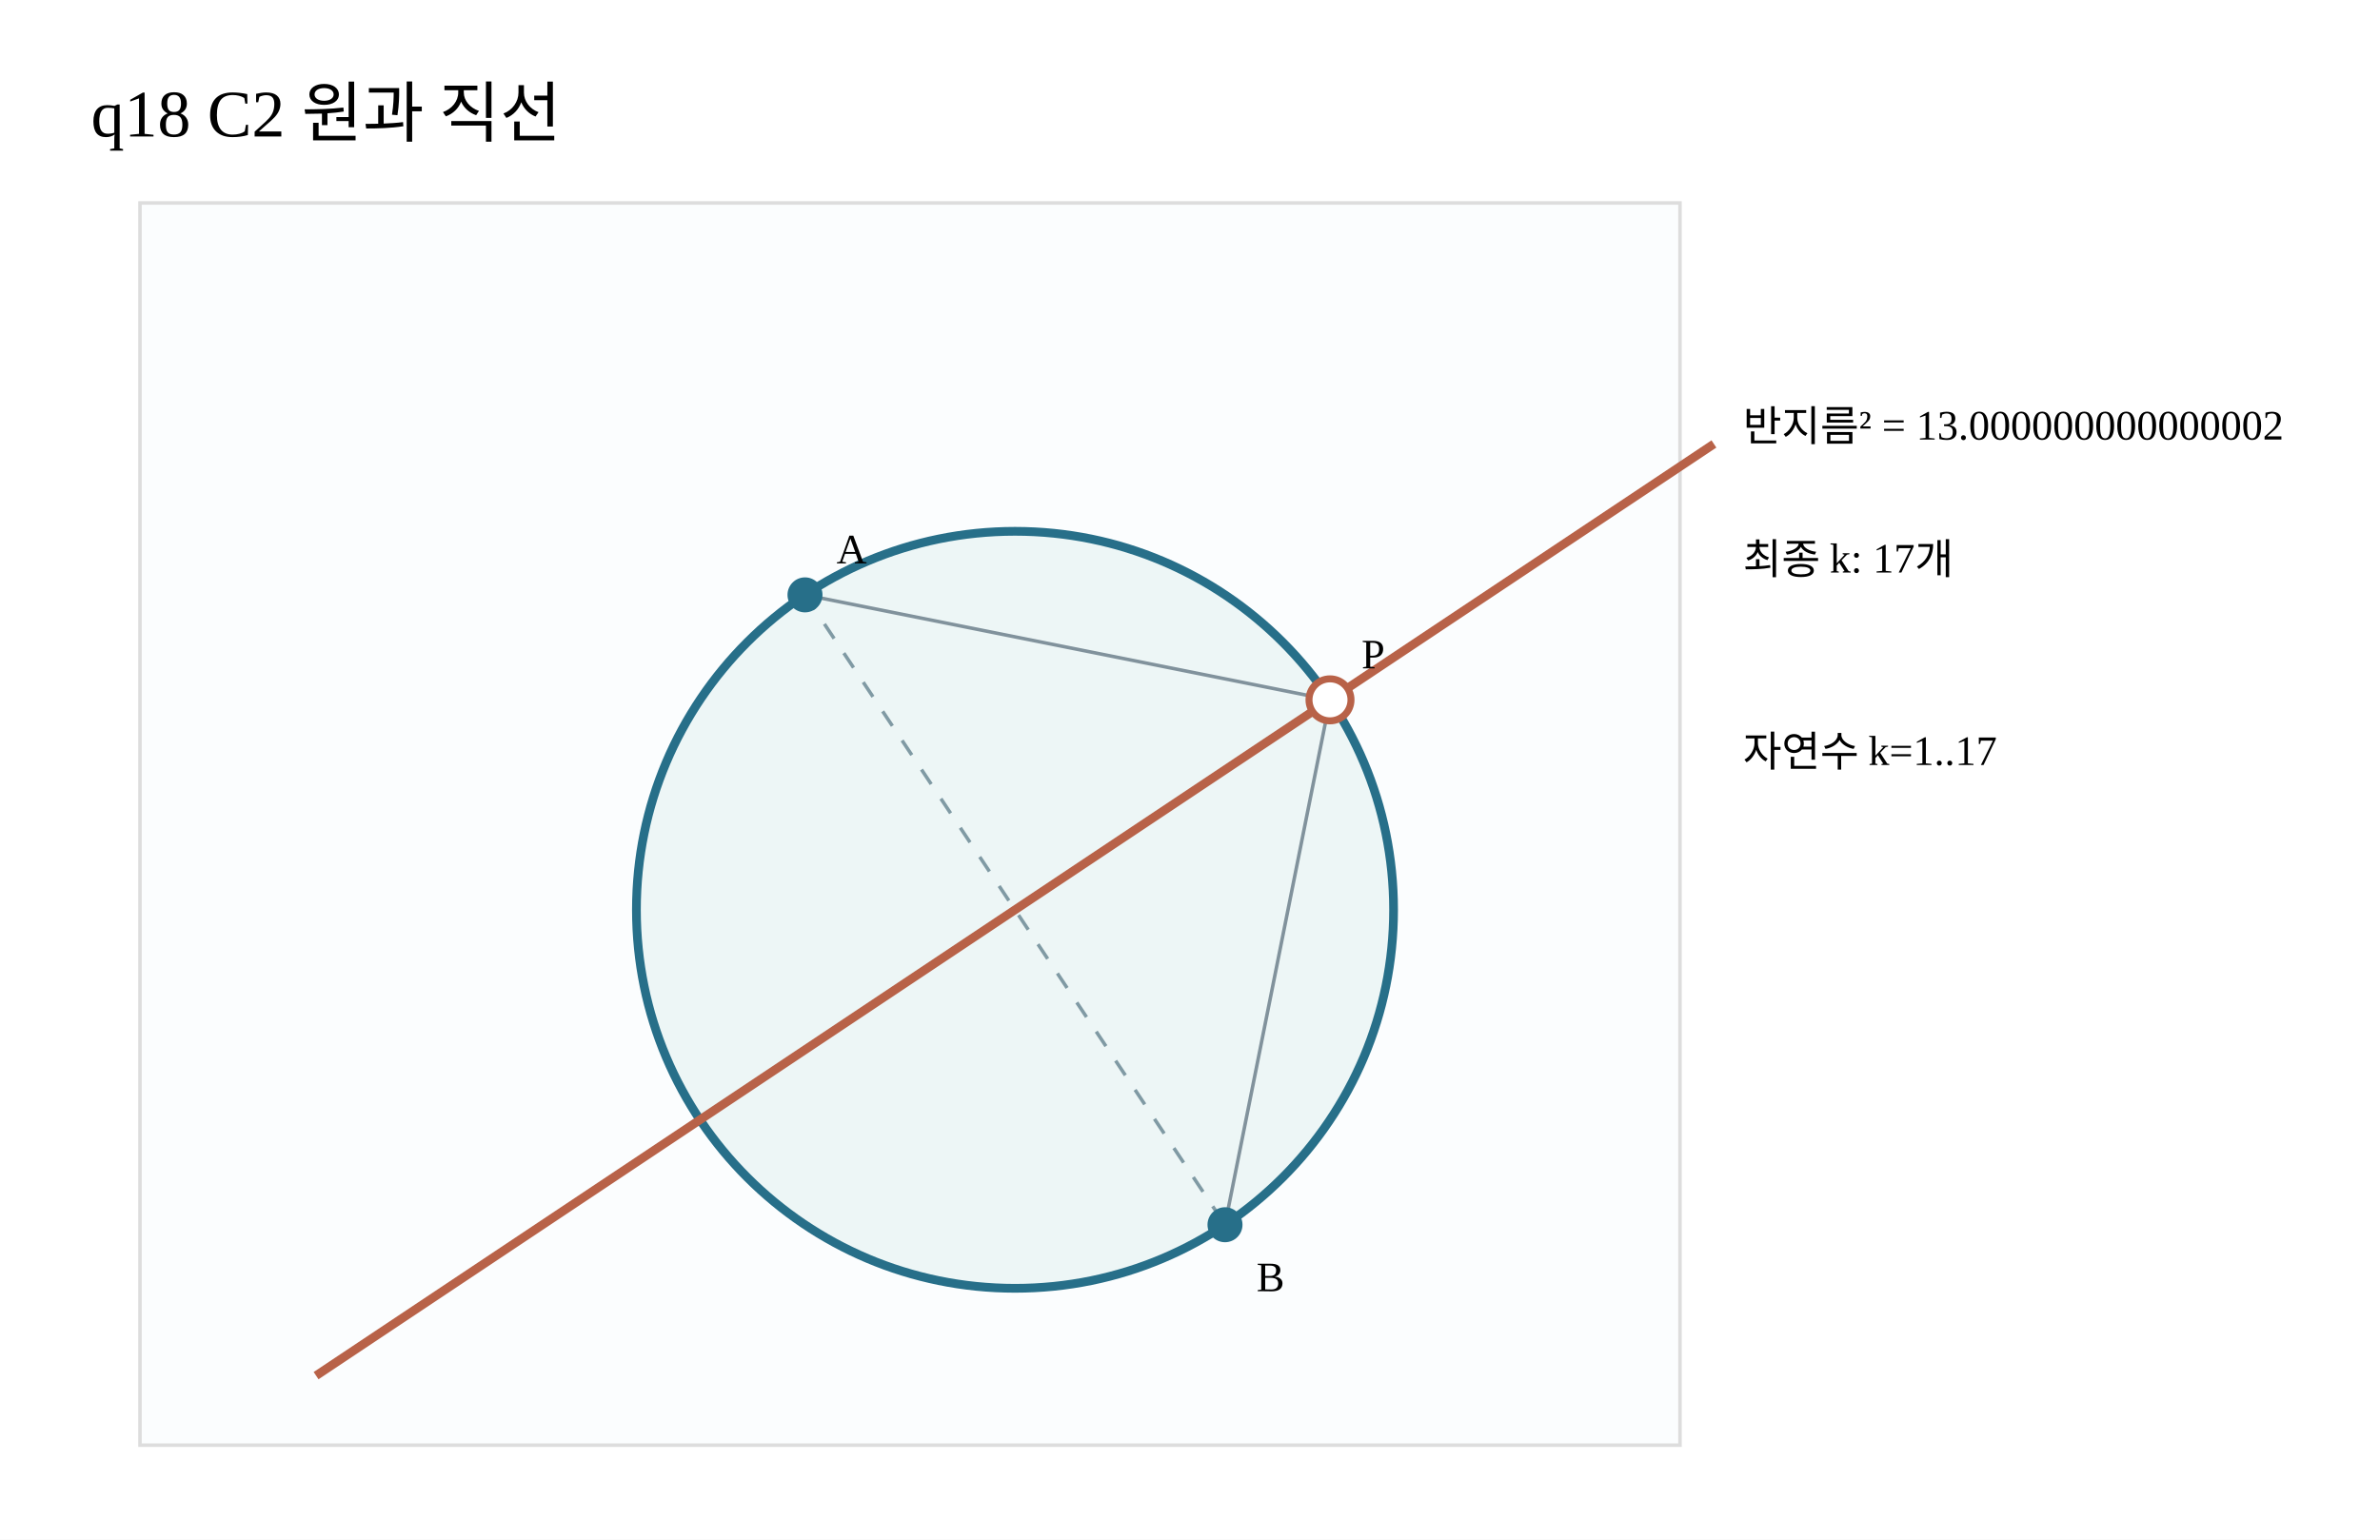
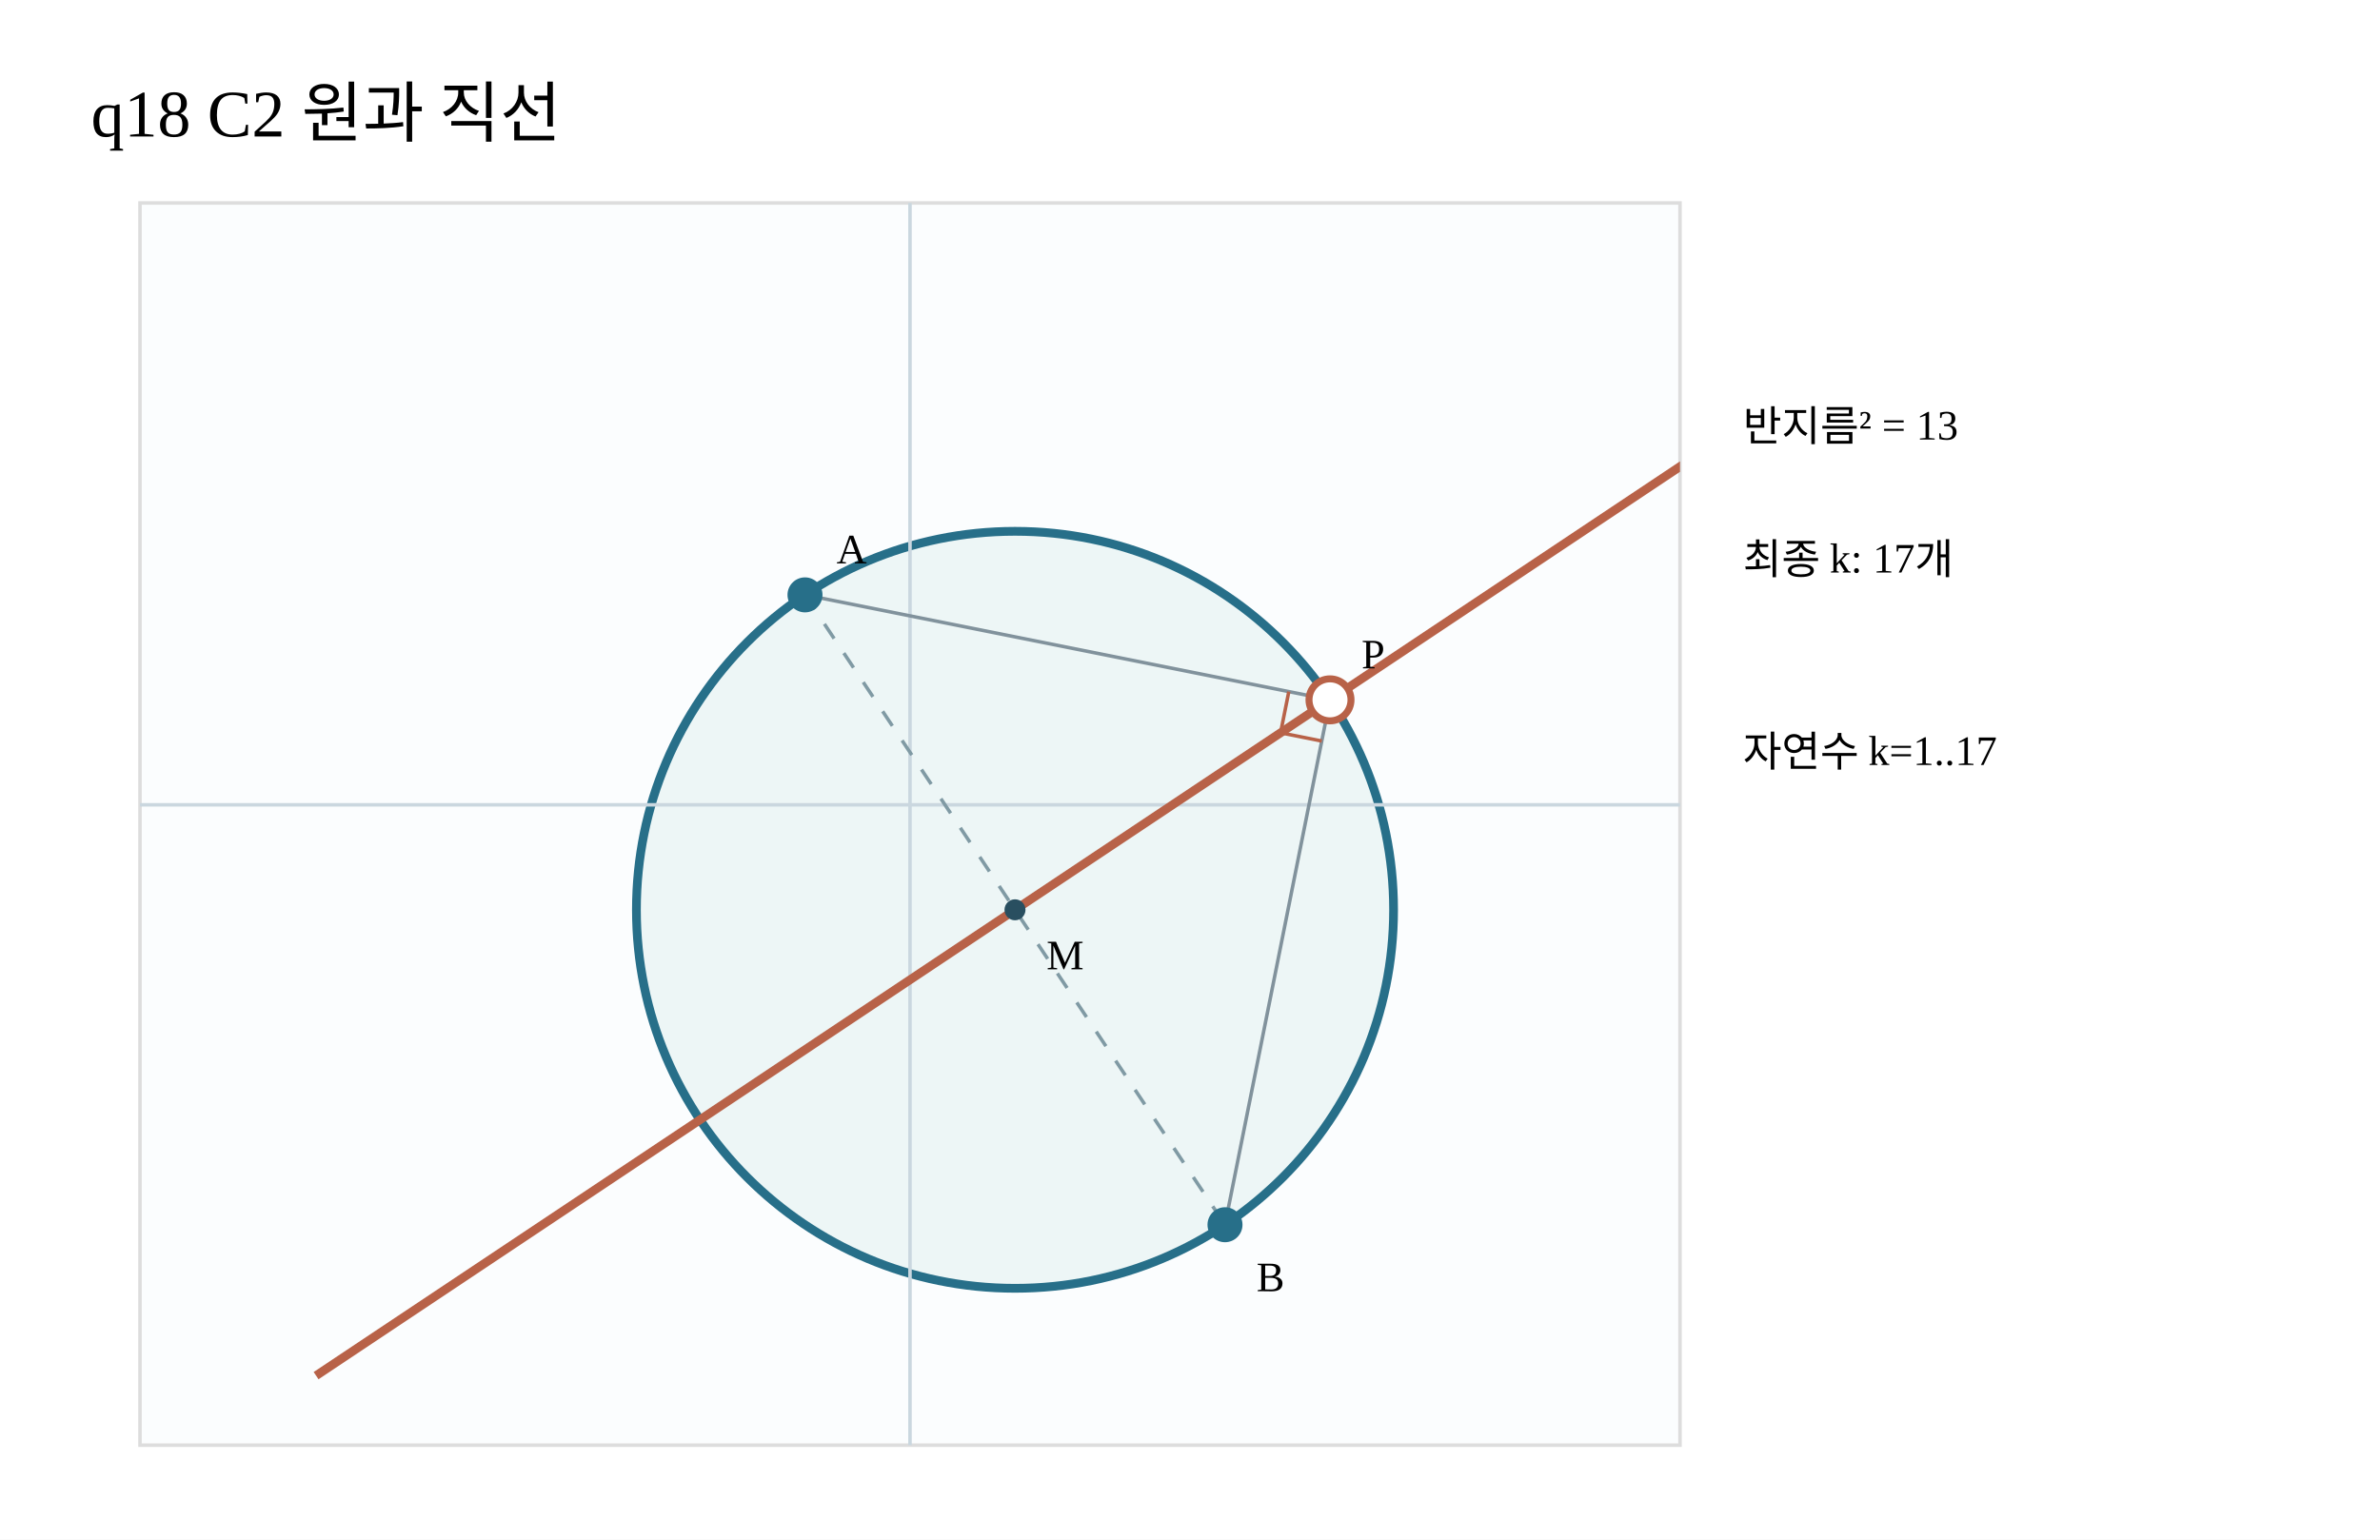
<svg xmlns="http://www.w3.org/2000/svg" width="680" height="440" viewBox="0 0 680 440">
+   <defs>
+     <clipPath id="geomPlot">
+       <rect x="40" y="58" width="440" height="355" />
+     </clipPath>
+   </defs>
  <rect width="680" height="440" fill="#fff" />
  <text x="26" y="39" font-size="19">q18 C2 원과 직선</text>
  <rect x="40" y="58" width="440" height="355" fill="#fbfdfe" stroke="#ddd" />
  <circle cx="290" cy="260" r="108.167" fill="#edf6f6" stroke="#276f89" stroke-width="2.5" />
+   <path d="M40 230H480 M260 58V413" stroke="#cad7df" fill="none" />
  <path d="M230 170 L350 350" stroke="#809aa4" stroke-dasharray="5 5" />
-   <path d="M90.308 393.128 L489.692 126.872" stroke="#b86248" stroke-width="2.5" />
+   <path clip-path="url(#geomPlot)" d="M90.308 393.128 L489.692 126.872" stroke="#b86248" stroke-width="2.5" />
  <path d="M230 170 L380 200 L350 350" fill="none" stroke="#81929c" />
  <circle cx="230" cy="170" r="5" fill="#276f89" />
  <circle cx="350" cy="350" r="5" fill="#276f89" />
  <circle cx="380" cy="200" r="6" fill="#fff" stroke="#b86248" stroke-width="2" />
  <text x="239" y="161">A</text>
  <text x="359" y="369">B</text>
  <text x="389" y="191">P</text>
-   <text x="498" y="126">반지름² = 13.000000000000002</text>
+   <text x="498" y="126">반지름² = 13</text>
  <text x="498" y="164">최종 k: 17개</text>
  <text x="498" y="219">자연수 k=1..17</text>
+   <circle cx="290" cy="260" r="3" fill="#294f60" />
+   <text x="299" y="277">M</text>
+   <path d="M368.233 197.647 L365.88 209.414 L377.647 211.767" stroke="#b86248" fill="none" />
</svg>
